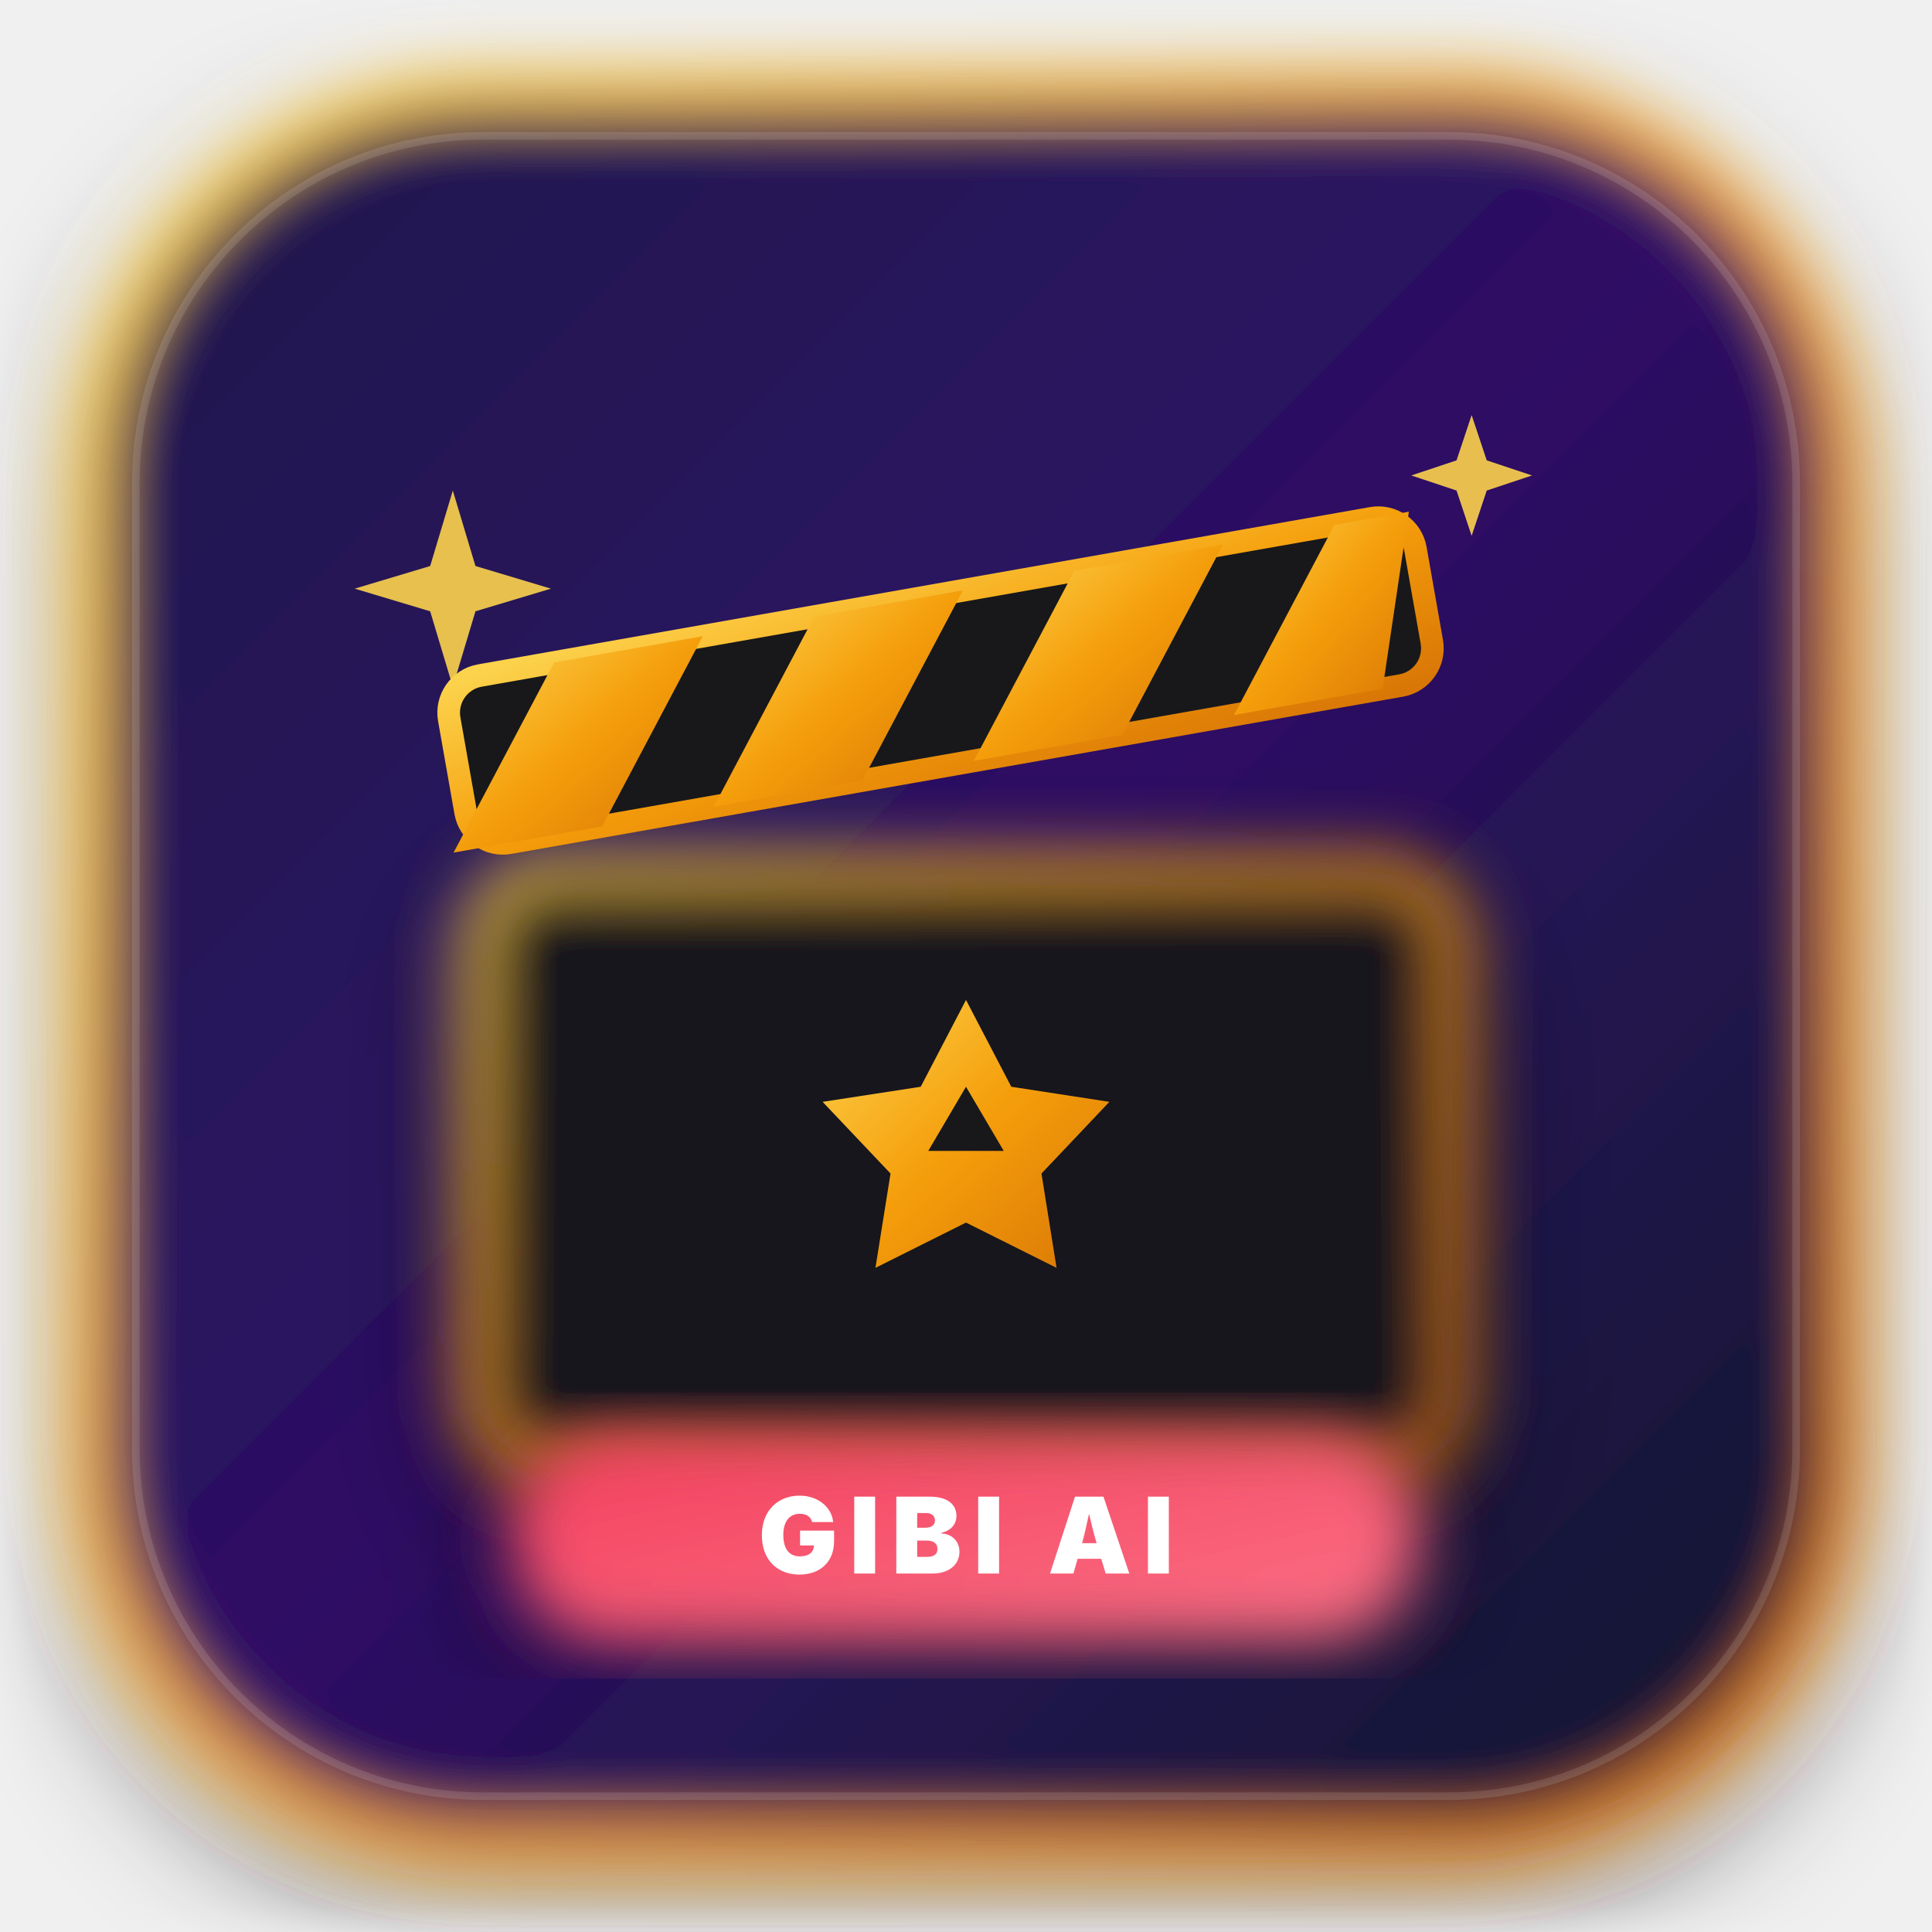
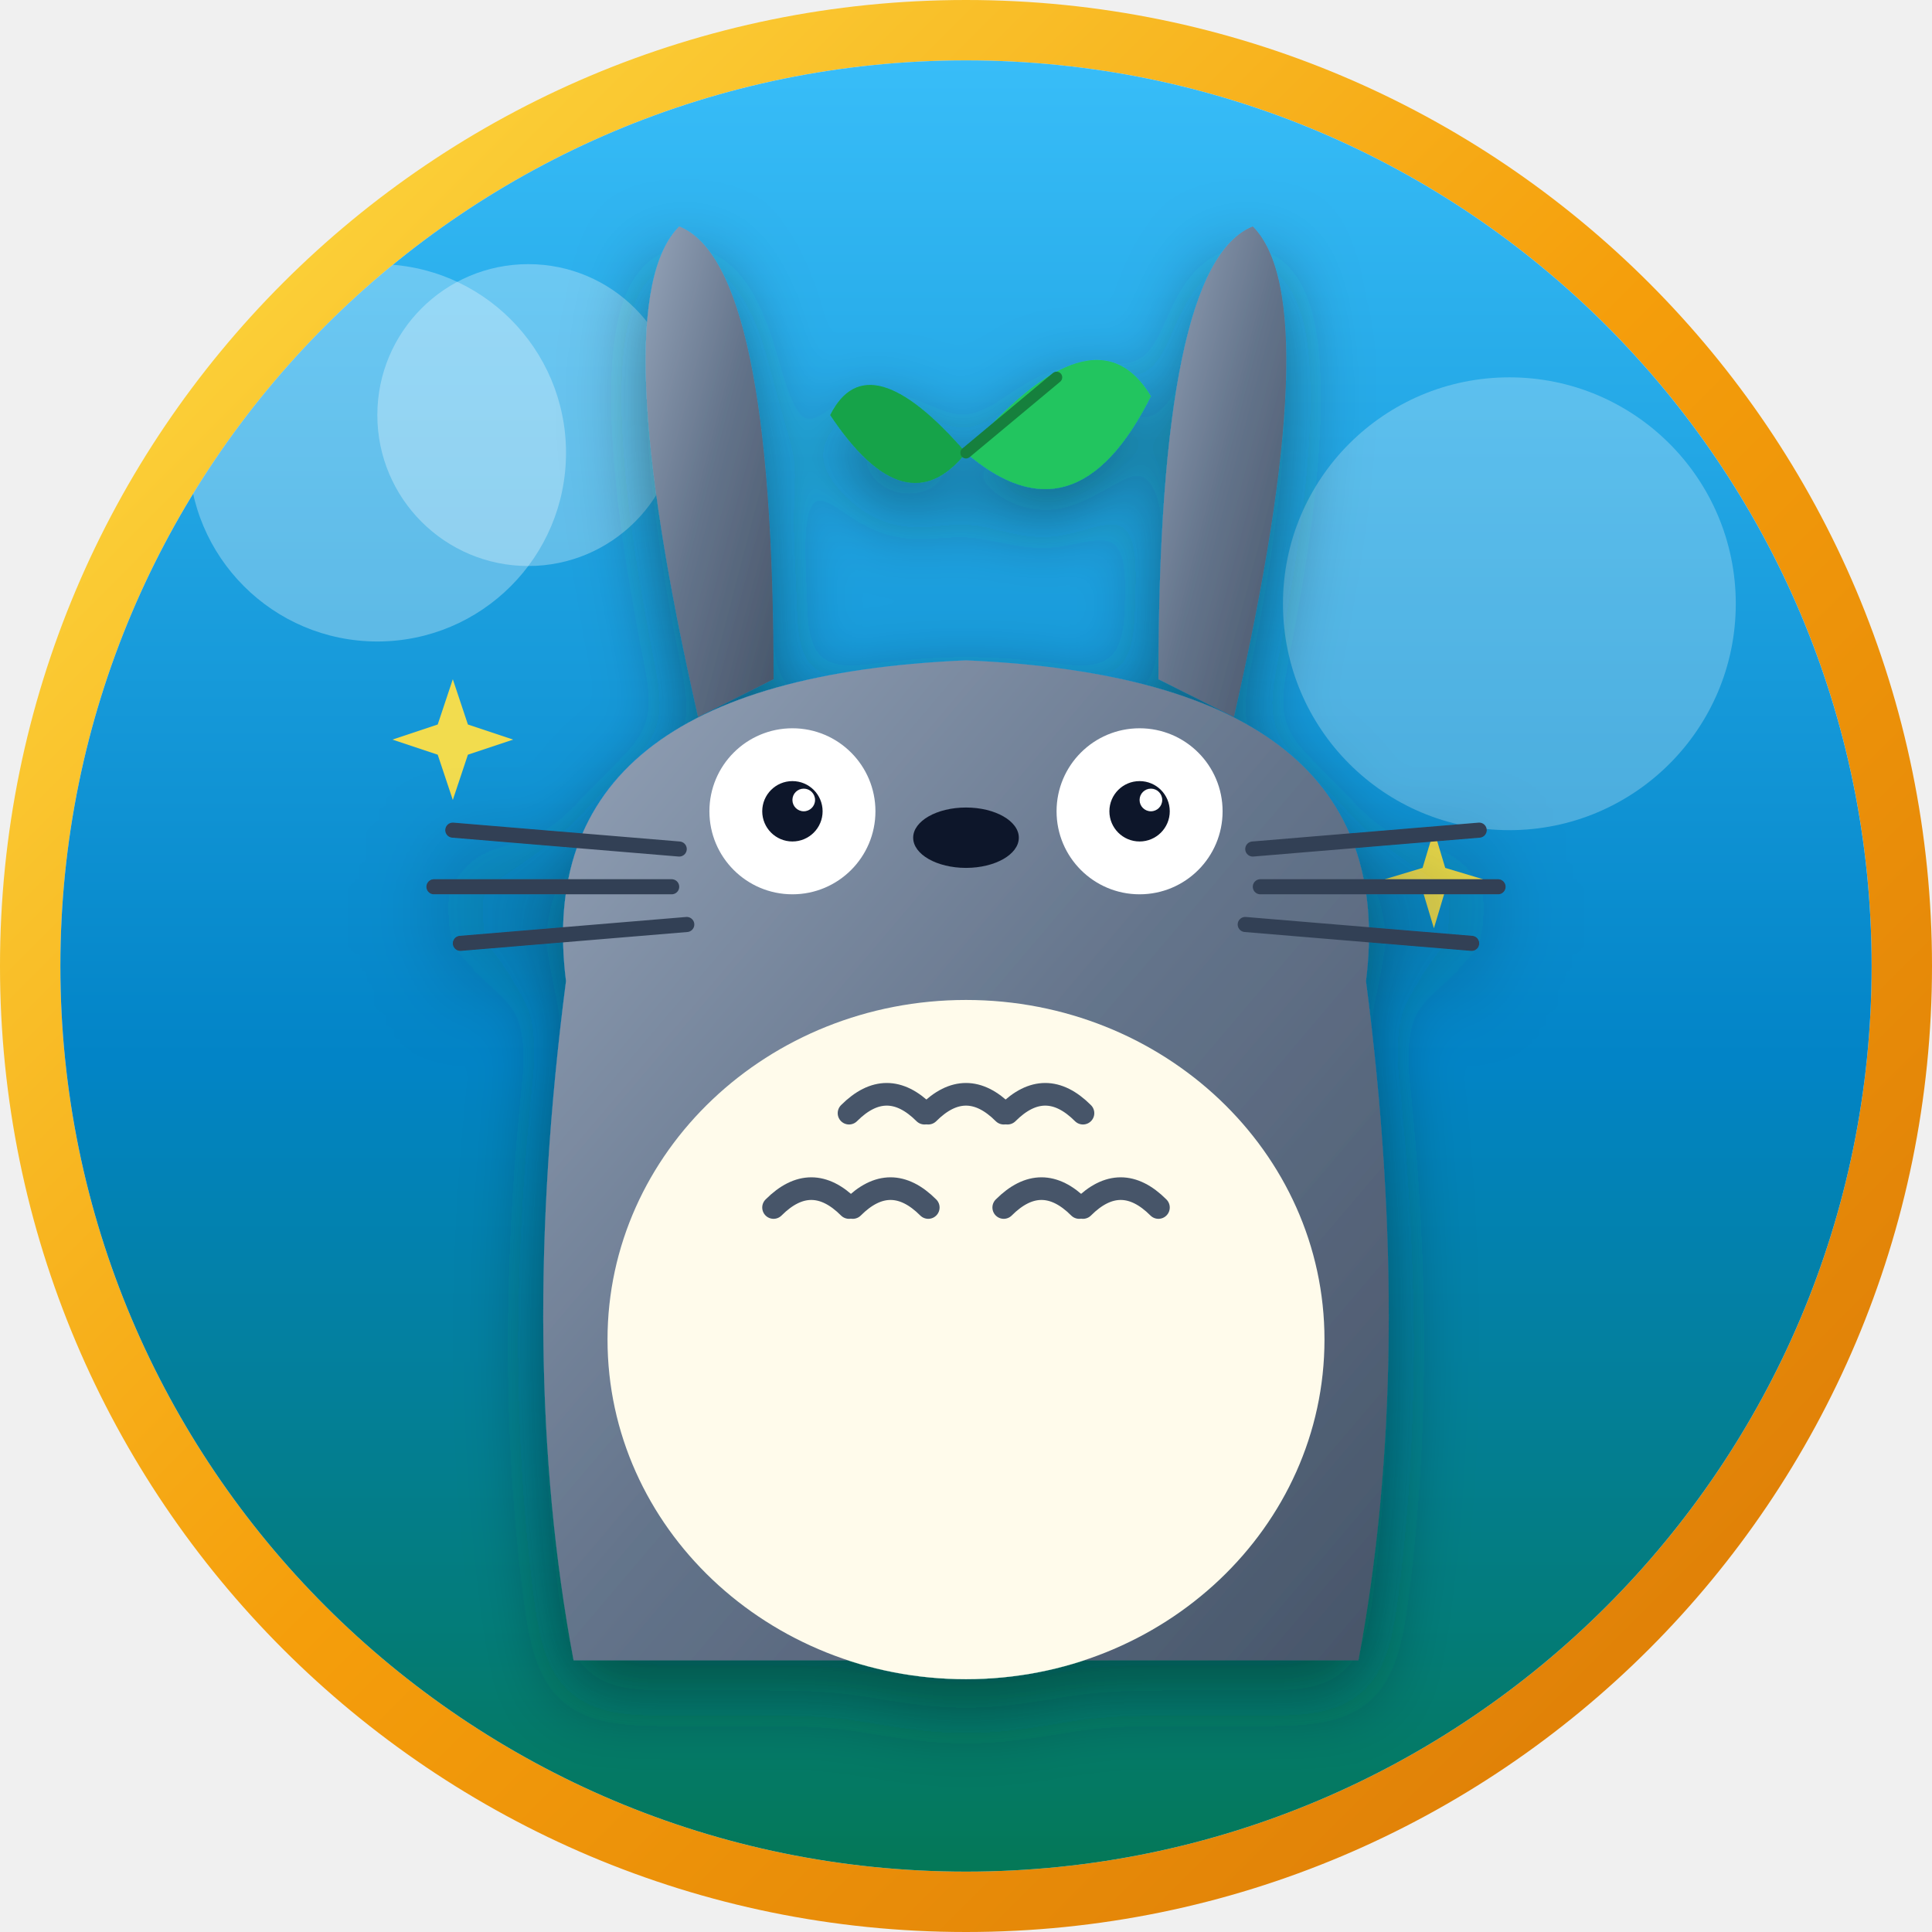
<svg xmlns="http://www.w3.org/2000/svg" viewBox="0 0 512 512" width="512" height="512">
  <defs>
-     <linearGradient id="bgGrad" x1="0%" y1="0%" x2="100%" y2="100%">
-       <stop offset="0%" stop-color="#1E1B4B" />
-       <stop offset="50%" stop-color="#2E1065" />
-       <stop offset="100%" stop-color="#0F172A" />
+     <linearGradient id="ghibliSky" x1="0%" y1="0%" x2="0%" y2="100%">
+       <stop offset="0%" stop-color="#38BDF8" />
+       <stop offset="55%" stop-color="#0284C7" />
+       <stop offset="100%" stop-color="#047857" />
    </linearGradient>
-     <linearGradient id="goldGrad" x1="0%" y1="0%" x2="100%" y2="100%">
-       <stop offset="0%" stop-color="#FCD34D" />
+     <linearGradient id="totoroFur" x1="0%" y1="0%" x2="100%" y2="100%">
+       <stop offset="0%" stop-color="#94A3B8" />
+       <stop offset="50%" stop-color="#64748B" />
+       <stop offset="100%" stop-color="#475569" />
+     </linearGradient>
+     <linearGradient id="goldBorder" x1="0%" y1="0%" x2="100%" y2="100%">
+       <stop offset="0%" stop-color="#FDE047" />
      <stop offset="50%" stop-color="#F59E0B" />
      <stop offset="100%" stop-color="#D97706" />
    </linearGradient>
-     <linearGradient id="coralGrad" x1="0%" y1="0%" x2="100%" y2="100%">
-       <stop offset="0%" stop-color="#F43F5E" />
-       <stop offset="100%" stop-color="#FB7185" />
-     </linearGradient>
-     <filter id="shadow" x="-20%" y="-20%" width="140%" height="140%">
-       <feDropShadow dx="0" dy="12" stdDeviation="16" flood-color="#000000" flood-opacity="0.6" />
-       <feGaussianBlur stdDeviation="8" result="blur" />
+     <filter id="ghibliShadow" x="-20%" y="-20%" width="140%" height="140%">
+       <feDropShadow dx="0" dy="8" stdDeviation="10" flood-color="#022C22" flood-opacity="0.5" />
    </filter>
+     <clipPath id="circleClip">
+       <circle cx="256" cy="256" r="240" />
+     </clipPath>
  </defs>
-   <rect x="24" y="24" width="464" height="464" rx="104" fill="url(#bgGrad)" stroke="url(#goldGrad)" stroke-width="10" filter="url(#shadow)" />
-   <rect x="36" y="36" width="440" height="440" rx="92" fill="none" stroke="#FFFFFF" stroke-width="2" opacity="0.12" />
-   <path d="M120 130 L126 150 L146 156 L126 162 L120 182 L114 162 L94 156 L114 150 Z" fill="#FCD34D" opacity="0.9" />
-   <path d="M390 110 L394 122 L406 126 L394 130 L390 142 L386 130 L374 126 L386 122 Z" fill="#FCD34D" opacity="0.9" />
-   <g transform="translate(106, 150)">
-     <rect x="20" y="80" width="260" height="160" rx="20" fill="#18181B" stroke="url(#goldGrad)" stroke-width="6" filter="url(#shadow)" />
-     <g transform="rotate(-10, 20, 80)">
-       <rect x="20" y="30" width="260" height="45" rx="10" fill="#18181B" stroke="url(#goldGrad)" stroke-width="6" />
-       <polygon points="50,30 90,30 55,75 15,75" fill="url(#goldGrad)" />
-       <polygon points="120,30 160,30 125,75 85,75" fill="url(#goldGrad)" />
-       <polygon points="190,30 230,30 195,75 155,75" fill="url(#goldGrad)" />
-       <polygon points="260,30 280,30 265,75 225,75" fill="url(#goldGrad)" />
+   <circle cx="256" cy="256" r="248" fill="none" stroke="url(#goldBorder)" stroke-width="16" />
+   <g clip-path="url(#circleClip)">
+     <circle cx="256" cy="256" r="240" fill="url(#ghibliSky)" />
+     <circle cx="100" cy="120" r="50" fill="#FFFFFF" opacity="0.3" />
+     <circle cx="140" cy="110" r="40" fill="#FFFFFF" opacity="0.3" />
+     <circle cx="400" cy="160" r="60" fill="#FFFFFF" opacity="0.25" />
+     <path d="M120 180 L124 192 L136 196 L124 200 L120 212 L116 200 L104 196 L116 192 Z" fill="#FDE047" opacity="0.95" />
+     <path d="M380 220 L383 230 L393 233 L383 236 L380 246 L377 236 L367 233 L377 230 Z" fill="#FDE047" opacity="0.95" />
+     <g filter="url(#ghibliShadow)">
+       <path d="M185 190 Q160 80 180 60 Q205 70 205 180 Z" fill="url(#totoroFur)" />
+       <path d="M327 190 Q352 80 332 60 Q307 70 307 180 Z" fill="url(#totoroFur)" />
+       <path d="M256 120 Q290 80 305 105 Q285 145 256 120 Z" fill="#22C55E" />
+       <path d="M256 120 Q230 90 220 110 Q240 140 256 120 Z" fill="#16A34A" />
+       <path d="M256 120 L280 100" stroke="#15803D" stroke-width="3" stroke-linecap="round" />
+       <path d="M150 260 Q140 180 256 175 Q372 180 362 260 Q375 360 360 440 L152 440 Q137 360 150 260 Z" fill="url(#totoroFur)" />
+       <ellipse cx="256" cy="355" rx="95" ry="90" fill="#FFFBEB" />
+       <path d="M225 295 Q235 285 245 295" stroke="#475569" stroke-width="6" fill="none" stroke-linecap="round" />
+       <path d="M246 295 Q256 285 266 295" stroke="#475569" stroke-width="6" fill="none" stroke-linecap="round" />
+       <path d="M267 295 Q277 285 287 295" stroke="#475569" stroke-width="6" fill="none" stroke-linecap="round" />
+       <path d="M205 320 Q215 310 225 320" stroke="#475569" stroke-width="6" fill="none" stroke-linecap="round" />
+       <path d="M226 320 Q236 310 246 320" stroke="#475569" stroke-width="6" fill="none" stroke-linecap="round" />
+       <path d="M266 320 Q276 310 286 320" stroke="#475569" stroke-width="6" fill="none" stroke-linecap="round" />
+       <path d="M287 320 Q297 310 307 320" stroke="#475569" stroke-width="6" fill="none" stroke-linecap="round" />
+       <circle cx="210" cy="215" r="22" fill="#FFFFFF" />
+       <circle cx="210" cy="215" r="8" fill="#0F172A" />
+       <circle cx="213" cy="212" r="3" fill="#FFFFFF" />
+       <circle cx="302" cy="215" r="22" fill="#FFFFFF" />
+       <circle cx="302" cy="215" r="8" fill="#0F172A" />
+       <circle cx="305" cy="212" r="3" fill="#FFFFFF" />
+       <ellipse cx="256" cy="222" rx="14" ry="8" fill="#0F172A" />
+       <line x1="120" y1="220" x2="180" y2="225" stroke="#334155" stroke-width="4" stroke-linecap="round" />
+       <line x1="115" y1="235" x2="178" y2="235" stroke="#334155" stroke-width="4" stroke-linecap="round" />
+       <line x1="122" y1="250" x2="182" y2="245" stroke="#334155" stroke-width="4" stroke-linecap="round" />
+       <line x1="392" y1="220" x2="332" y2="225" stroke="#334155" stroke-width="4" stroke-linecap="round" />
+       <line x1="397" y1="235" x2="334" y2="235" stroke="#334155" stroke-width="4" stroke-linecap="round" />
+       <line x1="390" y1="250" x2="330" y2="245" stroke="#334155" stroke-width="4" stroke-linecap="round" />
    </g>
-     <path d="M150 115 L162 138 L188 142 L170 161 L174 186 L150 174 L126 186 L130 161 L112 142 L138 138 Z" fill="url(#goldGrad)" />
-     <path d="M150 138 L160 155 L140 155 Z" fill="#18181B" />
  </g>
-   <rect x="136" y="380" width="240" height="54" rx="27" fill="url(#coralGrad)" filter="url(#shadow)" />
-   <text x="256" y="417" font-family="'Inter', -apple-system, sans-serif" font-weight="900" font-size="28" fill="#FFFFFF" text-anchor="middle" letter-spacing="3">GIBI AI</text>
</svg>
